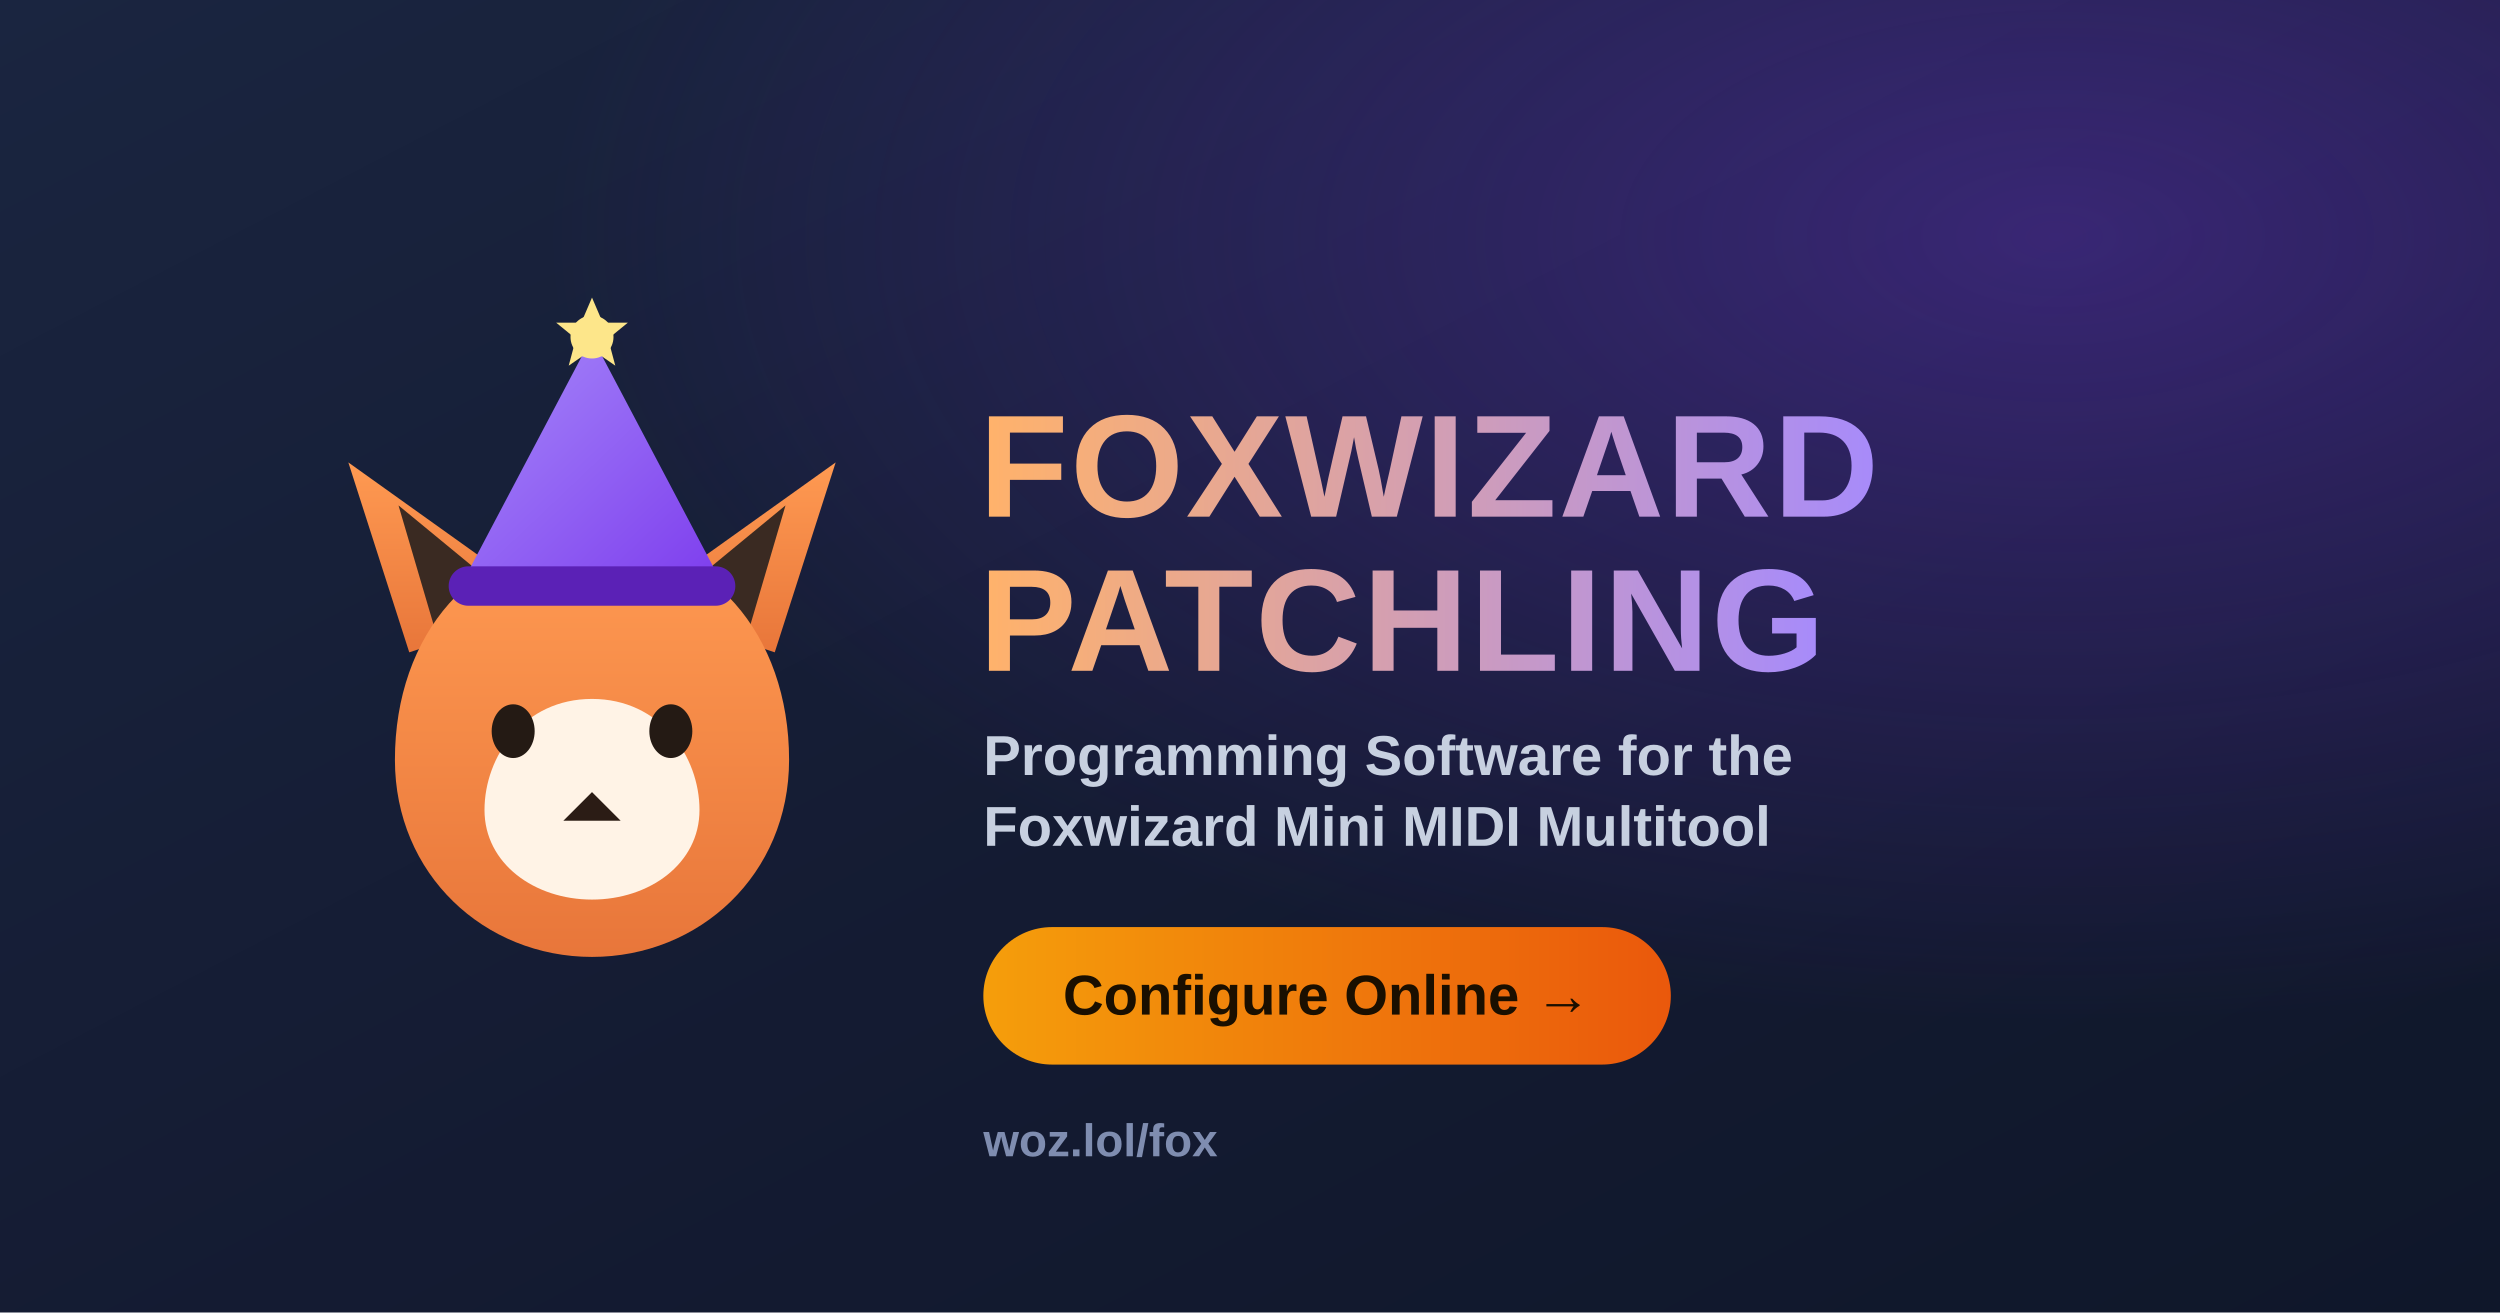
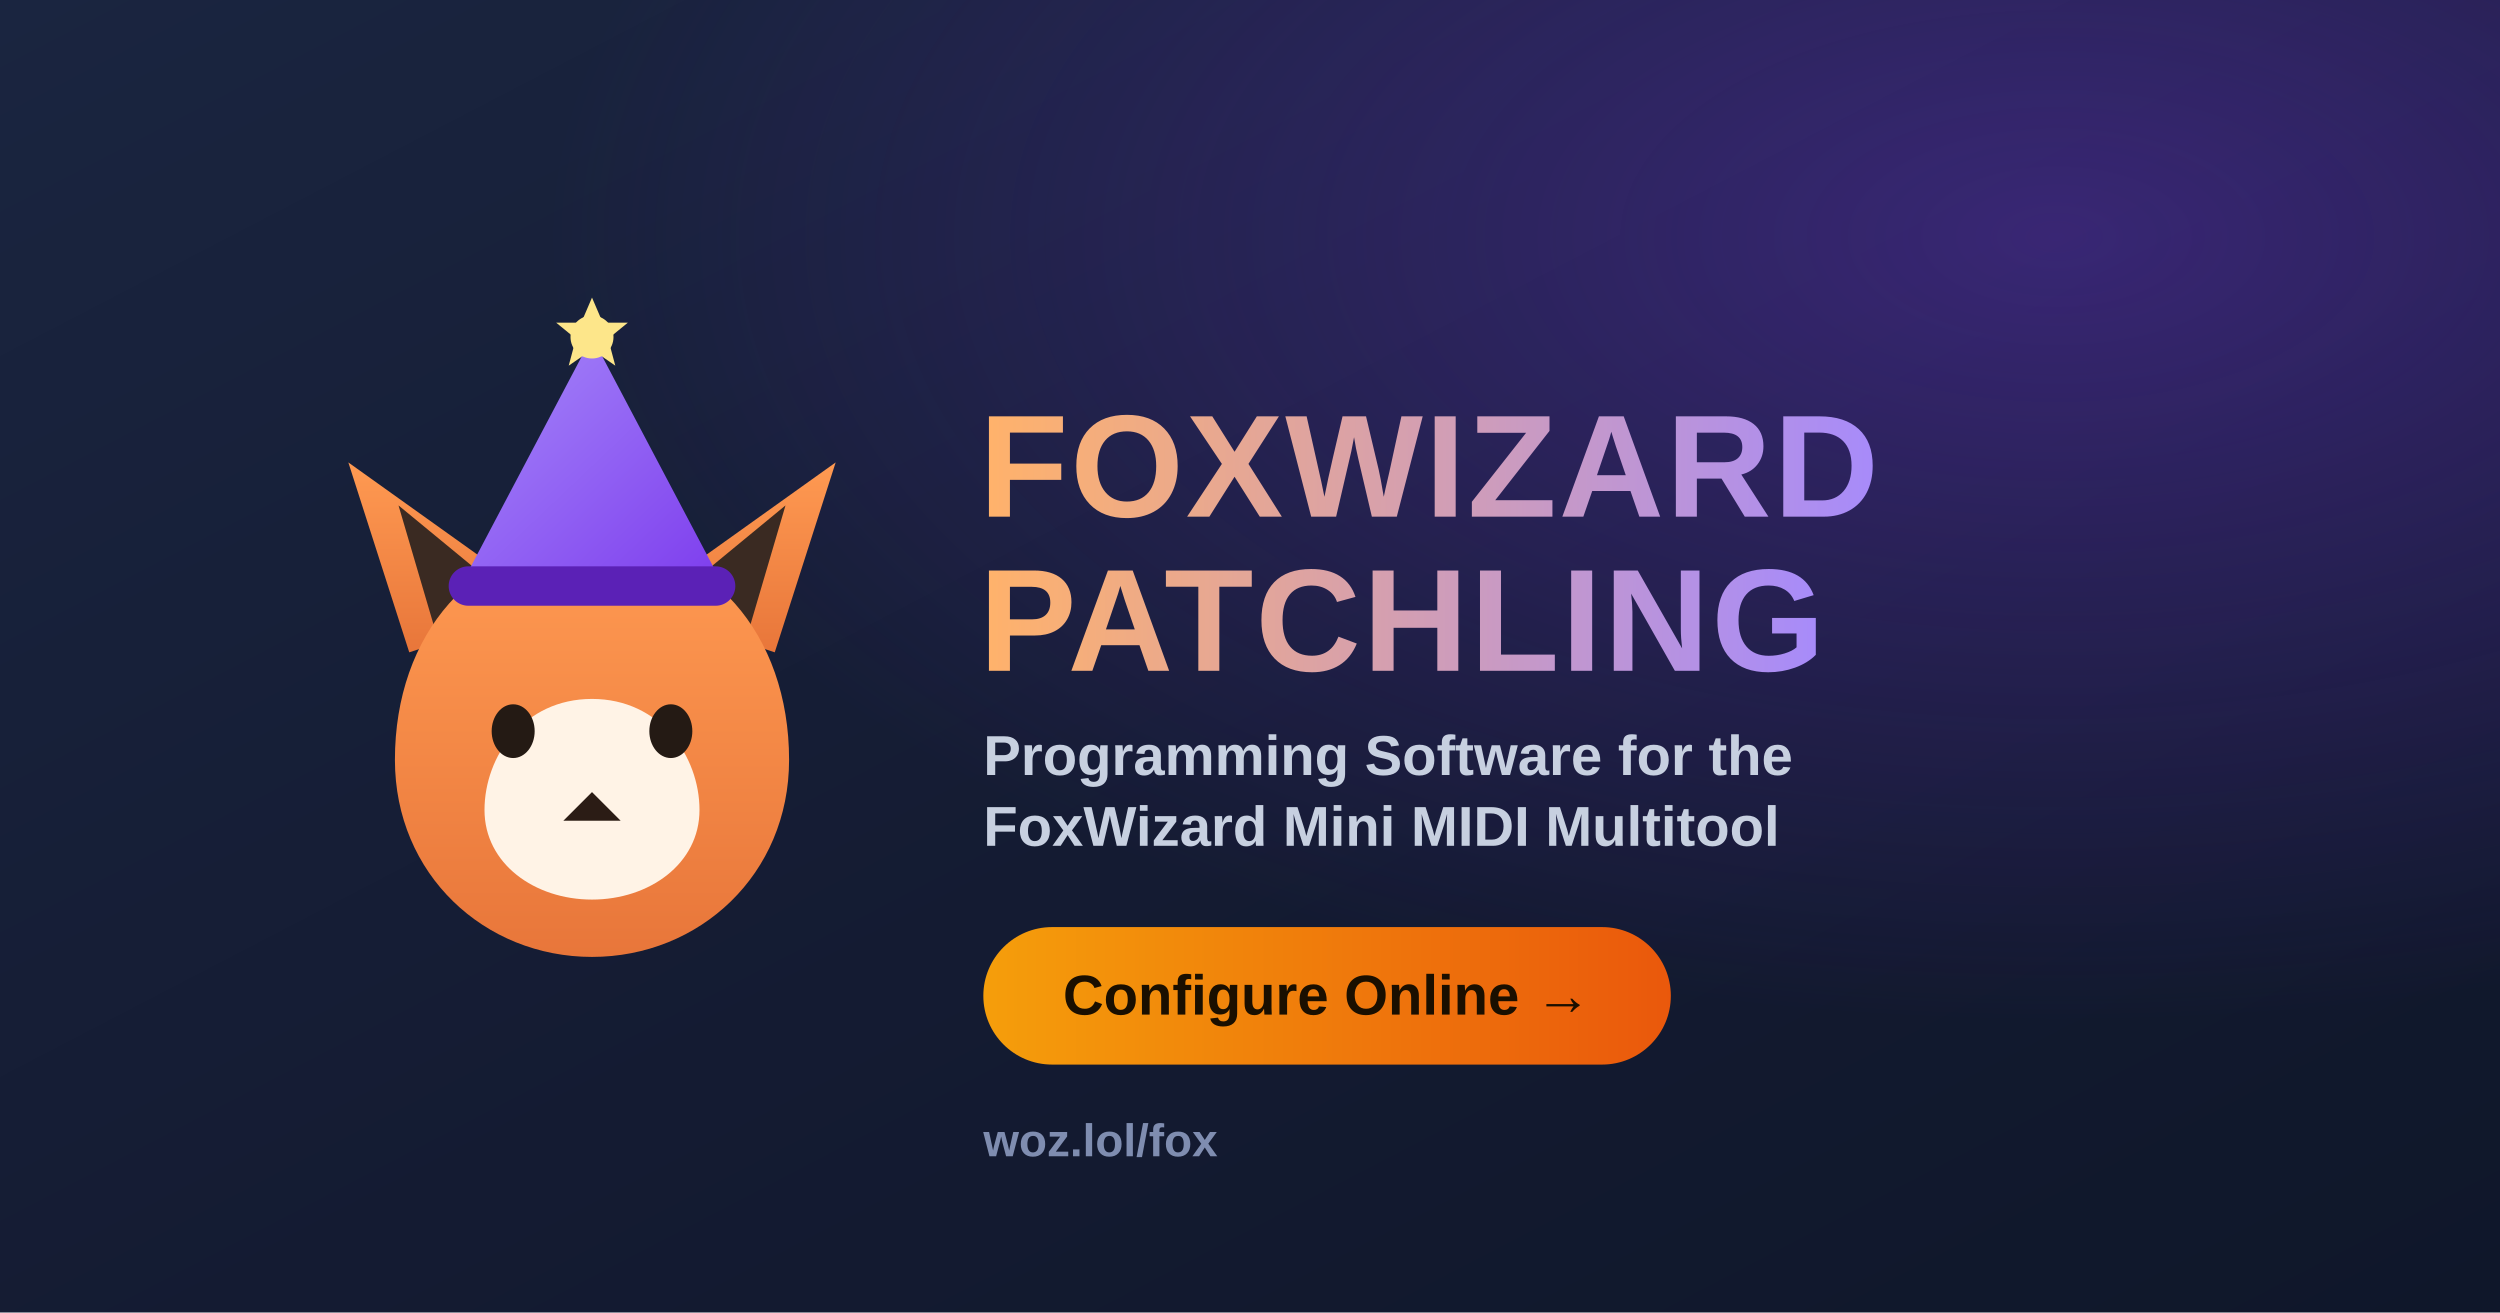
<svg xmlns="http://www.w3.org/2000/svg" viewBox="0 0 1200 630">
  <defs>
    <linearGradient id="bg" x1="0" y1="0" x2="1" y2="1">
      <stop offset="0" stop-color="#1a2540" />
      <stop offset="0.55" stop-color="#141b32" />
      <stop offset="1" stop-color="#0f172a" />
    </linearGradient>
    <linearGradient id="fox" x1="0" y1="0" x2="0" y2="1">
      <stop offset="0" stop-color="#ff9a52" />
      <stop offset="1" stop-color="#e8763a" />
    </linearGradient>
    <linearGradient id="hat" x1="0" y1="0" x2="1" y2="1">
      <stop offset="0" stop-color="#a78bfa" />
      <stop offset="1" stop-color="#7c3aed" />
    </linearGradient>
    <linearGradient id="headline" x1="0" y1="0" x2="1" y2="0">
      <stop offset="0" stop-color="#ffb26b" />
      <stop offset="1" stop-color="#a78bfa" />
    </linearGradient>
    <linearGradient id="ctaFill" x1="0" y1="0" x2="1" y2="0">
      <stop offset="0" stop-color="#f59e0b" />
      <stop offset="1" stop-color="#ea580c" />
    </linearGradient>
    <radialGradient id="glow" cx="0.82" cy="0.18" r="0.6">
      <stop offset="0" stop-color="#7c3aed" stop-opacity="0.35" />
      <stop offset="1" stop-color="#7c3aed" stop-opacity="0" />
    </radialGradient>
  </defs>
  <rect width="1200" height="630" fill="url(#bg)" />
  <rect width="1200" height="630" fill="url(#glow)" />
  <g transform="translate(64,105) scale(0.86)">
    <path d="M154 242 L120 136 L232 216 Z" fill="url(#fox)" />
    <path d="M358 242 L392 136 L280 216 Z" fill="url(#fox)" />
    <path d="M168 228 L148 160 L216 216 Z" fill="#3a2a22" />
    <path d="M344 228 L364 160 L296 216 Z" fill="#3a2a22" />
    <path d="M256 180 C 190 180 146 232 146 302 C 146 366 196 412 256 412 C 316 412 366 366 366 302 C 366 232 322 180 256 180 Z" fill="url(#fox)" />
    <path d="M256 268 C 218 268 196 300 196 330 C 196 360 224 380 256 380 C 288 380 316 360 316 330 C 316 300 294 268 256 268 Z" fill="#fff3e6" />
    <path d="M256 320 L240 336 L272 336 Z" fill="#2b1c15" />
    <ellipse cx="212" cy="286" rx="12" ry="15" fill="#241a14" />
    <ellipse cx="300" cy="286" rx="12" ry="15" fill="#241a14" />
    <path d="M256 66 L332 210 C 296 194 216 194 180 210 Z" fill="url(#hat)" />
    <rect x="176" y="194" width="160" height="22" rx="11" fill="#5b21b6" />
    <circle cx="256" cy="66" r="12" fill="#fde68a" />
    <path d="M256 44 L262 58 L276 58 L265 67 L269 82 L256 73 L243 82 L247 67 L236 58 L250 58 Z" fill="#fde68a" />
  </g>
  <text x="470" y="248" font-family="Arial Black, Arial, sans-serif" font-weight="900" font-size="70" fill="url(#headline)" letter-spacing="1">FOXWIZARD</text>
  <text x="470" y="322" font-family="Arial Black, Arial, sans-serif" font-weight="900" font-size="70" fill="url(#headline)" letter-spacing="1">PATCHLING</text>
  <text x="472" y="372" font-family="Arial, sans-serif" font-weight="600" font-size="27" fill="#c7d0e0">Programming Software for the</text>
-   <text x="472" y="406" font-family="Arial, sans-serif" font-weight="600" font-size="27" fill="#c7d0e0">Foxwizard Mini MIDI Multitool</text>
+   <text x="472" y="406" font-family="Arial, sans-serif" font-weight="600" font-size="27" fill="#c7d0e0">FoxWizard Mini MIDI Multitool</text>
  <rect x="472" y="445" width="330" height="66" rx="33" fill="url(#ctaFill)" />
  <text x="637" y="487" font-family="Arial, sans-serif" font-weight="800" font-size="27" fill="#1a0f00" text-anchor="middle">Configure Online →</text>
  <text x="472" y="555" font-family="Arial, sans-serif" font-weight="600" font-size="22" fill="#7f8db0">woz.lol/fox</text>
</svg>
